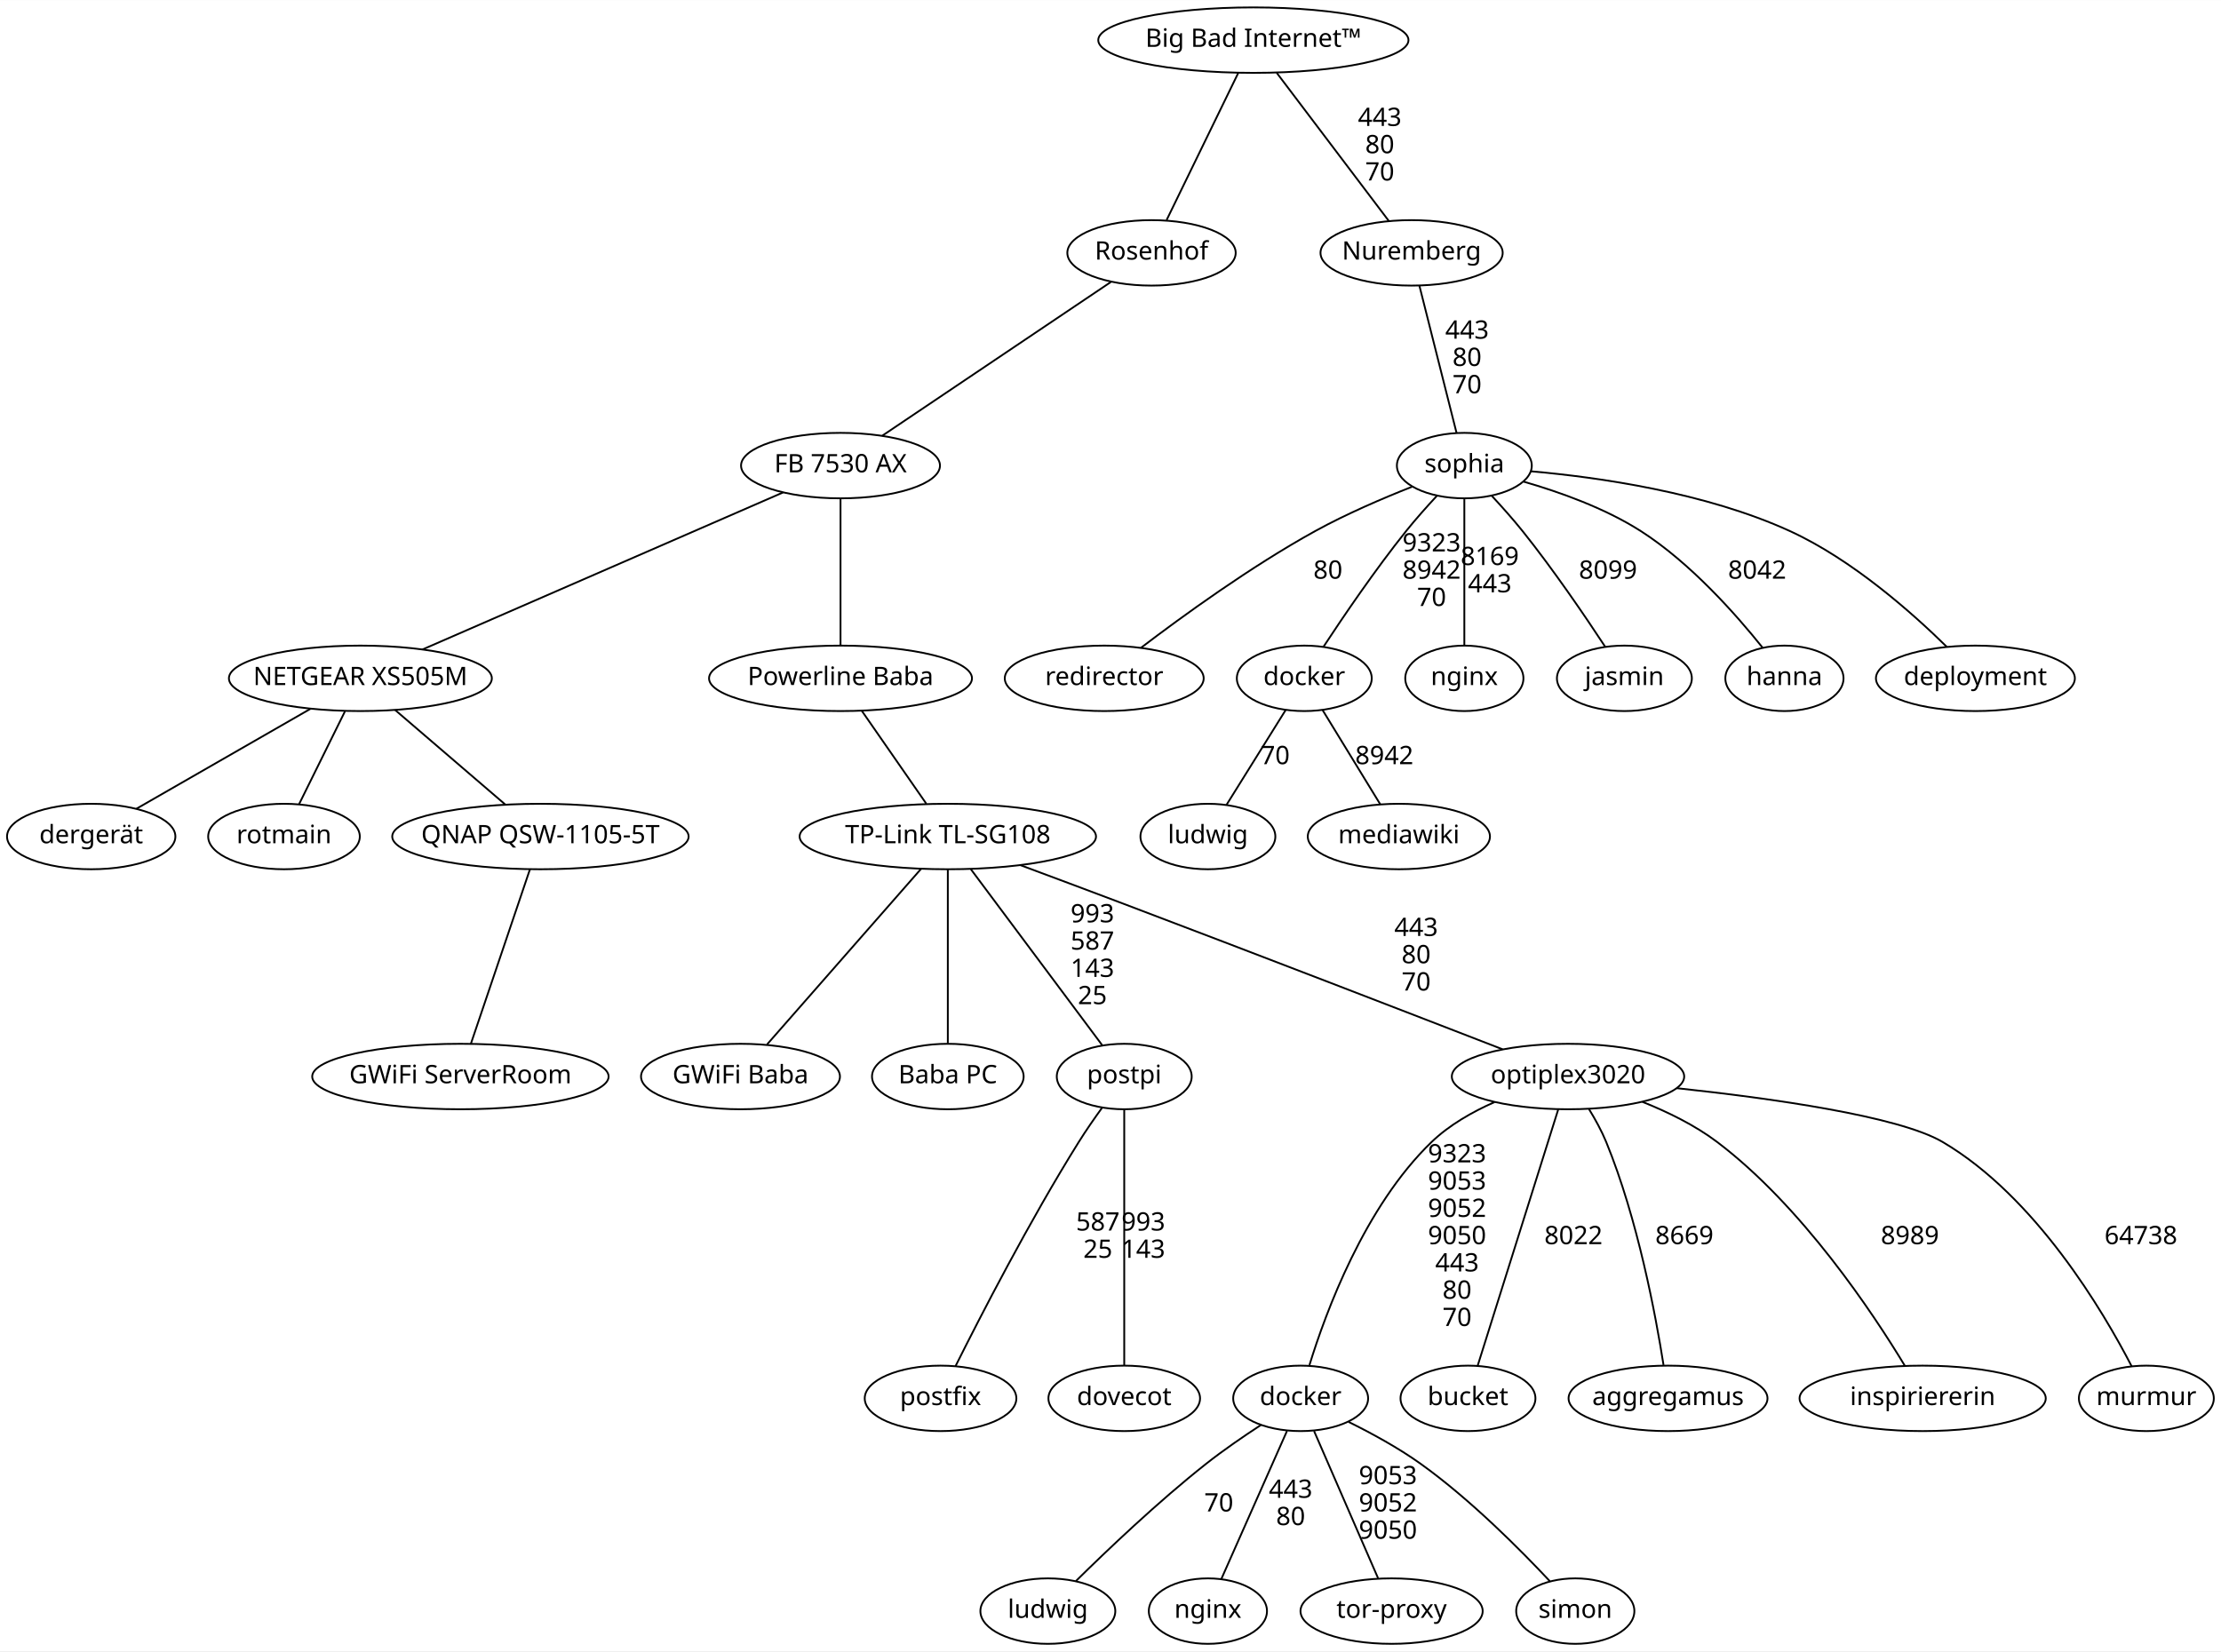
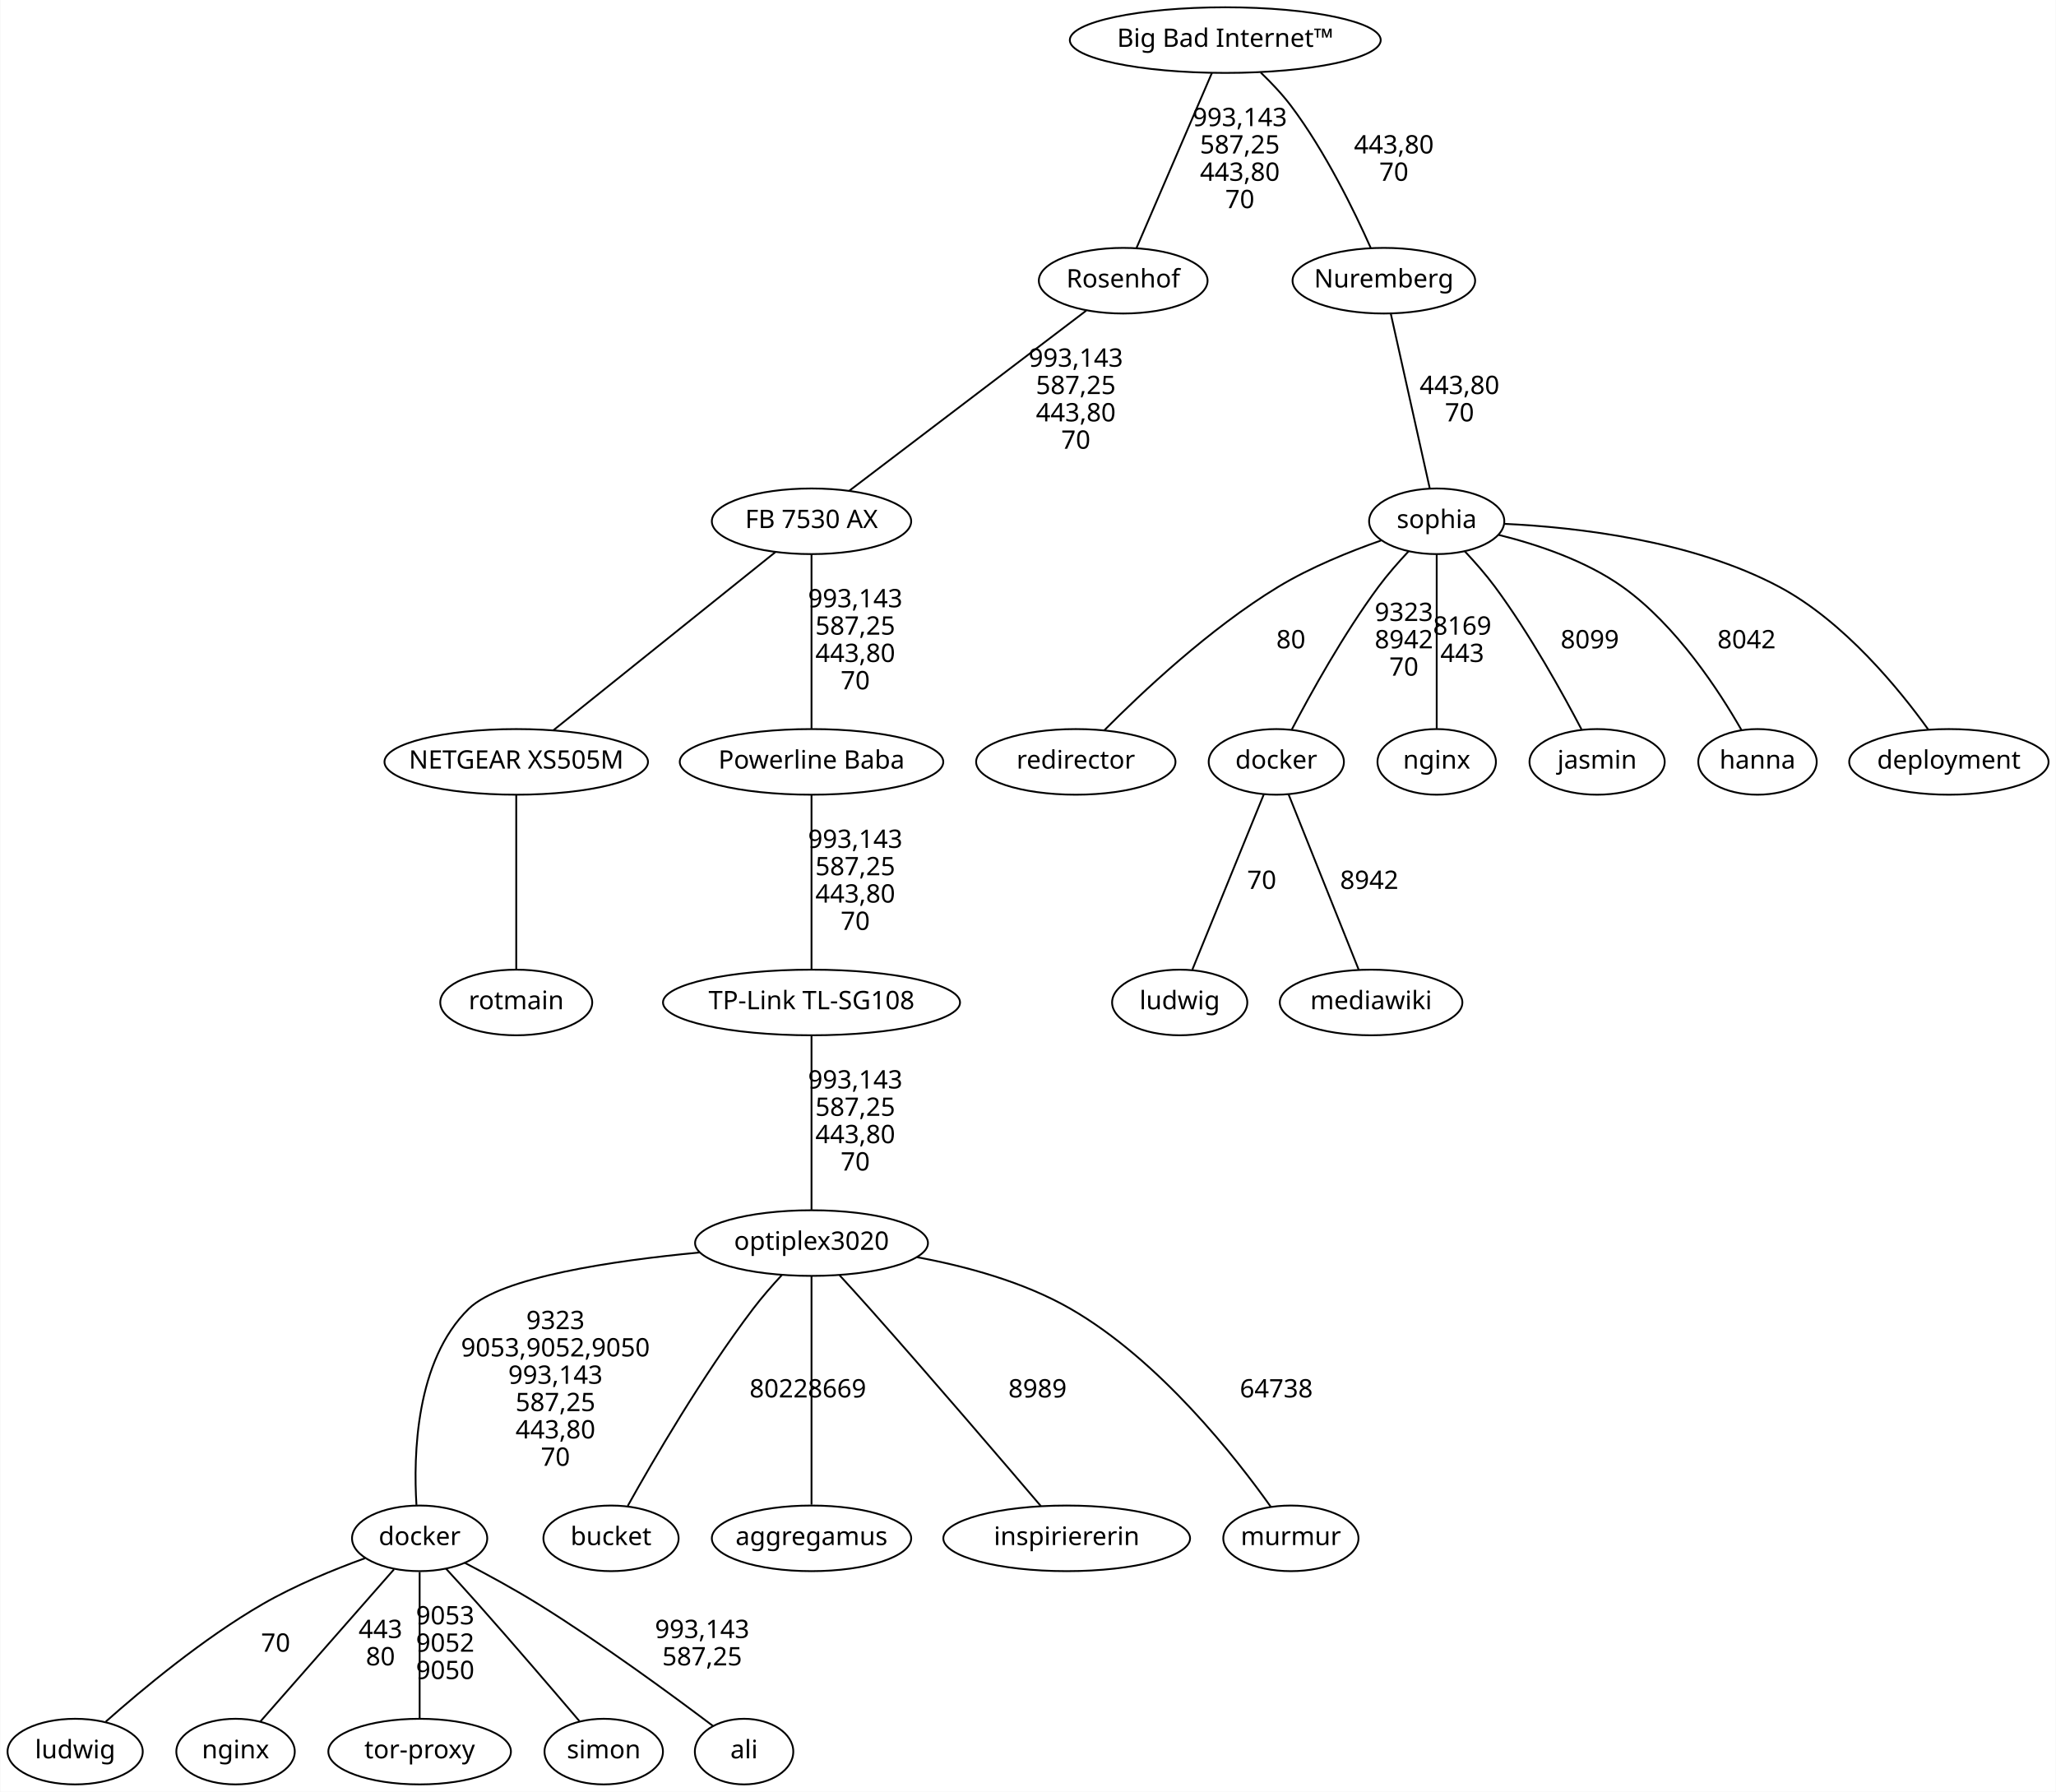
- <svg xmlns="http://www.w3.org/2000/svg" width="1221pt" height="908pt" viewBox="0.00 0.00 1221.19 908.00">
-   <g id="graph0" class="graph" transform="scale(1 1) rotate(0) translate(4 904)">
-     <polygon fill="white" stroke="transparent" points="-4,4 -4,-904 1217.19,-904 1217.19,4 -4,4" />
+ <svg xmlns="http://www.w3.org/2000/svg" width="1128pt" height="983pt" viewBox="0.00 0.00 1127.64 983.00">
+   <g id="graph0" class="graph" transform="scale(1 1) rotate(0) translate(4 979)">
+     <polygon fill="white" stroke="transparent" points="-4,4 -4,-979 1123.64,-979 1123.64,4 -4,4" />
    <g id="node1" class="node">
-       <ellipse fill="none" stroke="black" cx="685.15" cy="-882" rx="85.29" ry="18" />
-       <text text-anchor="middle" x="685.15" y="-878.3" font-family="Unifont" font-size="14.00">Big Bad Internet™</text>
+       <ellipse fill="none" stroke="black" cx="441.05" cy="-693" rx="54.69" ry="18" />
+       <text text-anchor="middle" x="441.05" y="-689.3" font-family="Unifont" font-size="14.00">FB 7530 AX</text>
    </g>
    <g id="node2" class="node">
-       <ellipse fill="none" stroke="black" cx="629.15" cy="-765" rx="46.29" ry="18" />
-       <text text-anchor="middle" x="629.15" y="-761.3" font-family="Unifont" font-size="14.00">Rosenhof</text>
+       <ellipse fill="none" stroke="black" cx="279.05" cy="-561" rx="72.29" ry="18" />
+       <text text-anchor="middle" x="279.05" y="-557.3" font-family="Unifont" font-size="14.00">NETGEAR XS505M</text>
    </g>
    <g id="edge1" class="edge">
-       <path fill="none" stroke="black" d="M676.88,-864.03C666.3,-842.29 648.05,-804.81 637.44,-783.04" />
+       <path fill="none" stroke="black" d="M421.18,-676.06C390.17,-651.18 330.59,-603.36 299.33,-578.28" />
+     </g>
+     <g id="node6" class="node">
+       <ellipse fill="none" stroke="black" cx="441.05" cy="-561" rx="72.29" ry="18" />
+       <text text-anchor="middle" x="441.05" y="-557.3" font-family="Unifont" font-size="14.00">Powerline Baba</text>
+     </g>
+     <g id="edge5" class="edge">
+       <path fill="none" stroke="black" d="M441.05,-674.74C441.05,-649.87 441.05,-604.24 441.05,-579.33" />
+       <text text-anchor="middle" x="465.05" y="-645.8" font-family="Unifont" font-size="14.00">993,143</text>
+       <text text-anchor="middle" x="465.05" y="-630.8" font-family="Unifont" font-size="14.00">587,25</text>
+       <text text-anchor="middle" x="465.05" y="-615.8" font-family="Unifont" font-size="14.00">443,80</text>
+       <text text-anchor="middle" x="465.05" y="-600.8" font-family="Unifont" font-size="14.00">70</text>
+     </g>
+     <g id="node3" class="node">
+       <ellipse fill="none" stroke="black" cx="279.05" cy="-429" rx="41.69" ry="18" />
+       <text text-anchor="middle" x="279.05" y="-425.3" font-family="Unifont" font-size="14.00">rotmain</text>
+     </g>
+     <g id="edge2" class="edge">
+       <path fill="none" stroke="black" d="M279.05,-542.74C279.05,-517.87 279.05,-472.24 279.05,-447.33" />
+     </g>
+     <g id="node4" class="node">
+       <ellipse fill="none" stroke="black" cx="668.05" cy="-957" rx="85.29" ry="18" />
+       <text text-anchor="middle" x="668.05" y="-953.3" font-family="Unifont" font-size="14.00">Big Bad Internet™</text>
+     </g>
+     <g id="node5" class="node">
+       <ellipse fill="none" stroke="black" cx="612.05" cy="-825" rx="46.29" ry="18" />
+       <text text-anchor="middle" x="612.05" y="-821.3" font-family="Unifont" font-size="14.00">Rosenhof</text>
+     </g>
+     <g id="edge3" class="edge">
+       <path fill="none" stroke="black" d="M660.73,-939C649.99,-914.09 630.1,-867.92 619.37,-843" />
+       <text text-anchor="middle" x="676.05" y="-909.8" font-family="Unifont" font-size="14.00">993,143</text>
+       <text text-anchor="middle" x="676.05" y="-894.8" font-family="Unifont" font-size="14.00">587,25</text>
+       <text text-anchor="middle" x="676.05" y="-879.8" font-family="Unifont" font-size="14.00">443,80</text>
+       <text text-anchor="middle" x="676.05" y="-864.8" font-family="Unifont" font-size="14.00">70</text>
+     </g>
+     <g id="node19" class="node">
+       <ellipse fill="none" stroke="black" cx="755.05" cy="-825" rx="50.09" ry="18" />
+       <text text-anchor="middle" x="755.05" y="-821.3" font-family="Unifont" font-size="14.00">Nuremberg</text>
+     </g>
+     <g id="edge18" class="edge">
+       <path fill="none" stroke="black" d="M687.5,-939.2C693.21,-933.72 699.22,-927.4 704.05,-921 722.98,-895.89 739.03,-862.82 747.82,-843.06" />
+       <text text-anchor="middle" x="760.55" y="-894.8" font-family="Unifont" font-size="14.00">443,80</text>
+       <text text-anchor="middle" x="760.55" y="-879.8" font-family="Unifont" font-size="14.00">70</text>
+     </g>
+     <g id="edge4" class="edge">
+       <path fill="none" stroke="black" d="M591.76,-808.58C559.03,-783.69 494.9,-734.94 461.84,-709.81" />
+       <text text-anchor="middle" x="586.05" y="-777.8" font-family="Unifont" font-size="14.00">993,143</text>
+       <text text-anchor="middle" x="586.05" y="-762.8" font-family="Unifont" font-size="14.00">587,25</text>
+       <text text-anchor="middle" x="586.05" y="-747.8" font-family="Unifont" font-size="14.00">443,80</text>
+       <text text-anchor="middle" x="586.05" y="-732.8" font-family="Unifont" font-size="14.00">70</text>
+     </g>
+     <g id="node7" class="node">
+       <ellipse fill="none" stroke="black" cx="441.05" cy="-429" rx="81.49" ry="18" />
+       <text text-anchor="middle" x="441.05" y="-425.3" font-family="Unifont" font-size="14.00">TP-Link TL-SG108</text>
+     </g>
+     <g id="edge6" class="edge">
+       <path fill="none" stroke="black" d="M441.05,-542.74C441.05,-517.87 441.05,-472.24 441.05,-447.33" />
+       <text text-anchor="middle" x="465.05" y="-513.8" font-family="Unifont" font-size="14.00">993,143</text>
+       <text text-anchor="middle" x="465.05" y="-498.8" font-family="Unifont" font-size="14.00">587,25</text>
+       <text text-anchor="middle" x="465.05" y="-483.8" font-family="Unifont" font-size="14.00">443,80</text>
+       <text text-anchor="middle" x="465.05" y="-468.8" font-family="Unifont" font-size="14.00">70</text>
+     </g>
+     <g id="node8" class="node">
+       <ellipse fill="none" stroke="black" cx="441.05" cy="-297" rx="63.89" ry="18" />
+       <text text-anchor="middle" x="441.05" y="-293.3" font-family="Unifont" font-size="14.00">optiplex3020</text>
+     </g>
+     <g id="edge7" class="edge">
+       <path fill="none" stroke="black" d="M441.05,-410.74C441.05,-385.87 441.05,-340.24 441.05,-315.33" />
+       <text text-anchor="middle" x="465.05" y="-381.8" font-family="Unifont" font-size="14.00">993,143</text>
+       <text text-anchor="middle" x="465.05" y="-366.8" font-family="Unifont" font-size="14.00">587,25</text>
+       <text text-anchor="middle" x="465.05" y="-351.8" font-family="Unifont" font-size="14.00">443,80</text>
+       <text text-anchor="middle" x="465.05" y="-336.8" font-family="Unifont" font-size="14.00">70</text>
+     </g>
+     <g id="node9" class="node">
+       <ellipse fill="none" stroke="black" cx="226.05" cy="-135" rx="37.09" ry="18" />
+       <text text-anchor="middle" x="226.05" y="-131.3" font-family="Unifont" font-size="14.00">docker</text>
+     </g>
+     <g id="edge8" class="edge">
+       <path fill="none" stroke="black" d="M379.75,-291.85C331.97,-287.33 270.84,-278.29 253.05,-261 223.75,-232.53 222.62,-180.41 224.3,-153.35" />
+       <text text-anchor="middle" x="300.55" y="-249.8" font-family="Unifont" font-size="14.00">9323</text>
+       <text text-anchor="middle" x="300.55" y="-234.8" font-family="Unifont" font-size="14.00">9053,9052,9050</text>
+       <text text-anchor="middle" x="300.55" y="-219.8" font-family="Unifont" font-size="14.00">993,143</text>
+       <text text-anchor="middle" x="300.55" y="-204.8" font-family="Unifont" font-size="14.00">587,25</text>
+       <text text-anchor="middle" x="300.55" y="-189.8" font-family="Unifont" font-size="14.00">443,80</text>
+       <text text-anchor="middle" x="300.55" y="-174.8" font-family="Unifont" font-size="14.00">70</text>
+     </g>
+     <g id="node15" class="node">
+       <ellipse fill="none" stroke="black" cx="331.05" cy="-135" rx="37.09" ry="18" />
+       <text text-anchor="middle" x="331.05" y="-131.3" font-family="Unifont" font-size="14.00">bucket</text>
+     </g>
+     <g id="edge14" class="edge">
+       <path fill="none" stroke="black" d="M424.77,-279.45C419.52,-273.79 413.83,-267.3 409.05,-261 381.21,-224.32 353.96,-177.43 340.23,-152.81" />
+       <text text-anchor="middle" x="423.05" y="-212.3" font-family="Unifont" font-size="14.00">8022</text>
+     </g>
+     <g id="node16" class="node">
+       <ellipse fill="none" stroke="black" cx="441.05" cy="-135" rx="54.69" ry="18" />
+       <text text-anchor="middle" x="441.05" y="-131.3" font-family="Unifont" font-size="14.00">aggregamus</text>
+     </g>
+     <g id="edge15" class="edge">
+       <path fill="none" stroke="black" d="M441.05,-278.88C441.05,-248.24 441.05,-184.38 441.05,-153.48" />
+       <text text-anchor="middle" x="455.05" y="-212.3" font-family="Unifont" font-size="14.00">8669</text>
+     </g>
+     <g id="node17" class="node">
+       <ellipse fill="none" stroke="black" cx="581.05" cy="-135" rx="67.69" ry="18" />
+       <text text-anchor="middle" x="581.05" y="-131.3" font-family="Unifont" font-size="14.00">inspiriererin</text>
+     </g>
+     <g id="edge16" class="edge">
+       <path fill="none" stroke="black" d="M456.44,-279.35C461.74,-273.57 467.69,-267.03 473.05,-261 507.15,-222.63 546.36,-176.8 566.87,-152.71" />
+       <text text-anchor="middle" x="565.05" y="-212.3" font-family="Unifont" font-size="14.00">8989</text>
+     </g>
+     <g id="node18" class="node">
+       <ellipse fill="none" stroke="black" cx="704.05" cy="-135" rx="37.09" ry="18" />
+       <text text-anchor="middle" x="704.05" y="-131.3" font-family="Unifont" font-size="14.00">murmur</text>
+     </g>
+     <g id="edge17" class="edge">
+       <path fill="none" stroke="black" d="M498.74,-289.28C525.69,-284.31 557.4,-275.74 583.05,-261 632.01,-232.85 674.01,-179.13 693.09,-152.21" />
+       <text text-anchor="middle" x="696.05" y="-212.3" font-family="Unifont" font-size="14.00">64738</text>
+     </g>
+     <g id="node10" class="node">
+       <ellipse fill="none" stroke="black" cx="37.05" cy="-18" rx="37.09" ry="18" />
+       <text text-anchor="middle" x="37.05" y="-14.3" font-family="Unifont" font-size="14.00">ludwig</text>
+     </g>
+     <g id="edge11" class="edge">
+       <path fill="none" stroke="black" d="M196.05,-124.09C179.08,-117.93 157.78,-109.23 140.05,-99 107.3,-80.1 73.44,-51.81 53.86,-34.43" />
+       <text text-anchor="middle" x="147.05" y="-72.8" font-family="Unifont" font-size="14.00">70</text>
+     </g>
+     <g id="node11" class="node">
+       <ellipse fill="none" stroke="black" cx="125.05" cy="-18" rx="32.49" ry="18" />
+       <text text-anchor="middle" x="125.05" y="-14.3" font-family="Unifont" font-size="14.00">nginx</text>
+     </g>
+     <g id="edge10" class="edge">
+       <path fill="none" stroke="black" d="M212,-118.01C192.6,-95.92 157.82,-56.31 138.65,-34.49" />
+       <text text-anchor="middle" x="204.55" y="-80.3" font-family="Unifont" font-size="14.00">443</text>
+       <text text-anchor="middle" x="204.55" y="-65.3" font-family="Unifont" font-size="14.00">80</text>
+     </g>
+     <g id="node12" class="node">
+       <ellipse fill="none" stroke="black" cx="226.05" cy="-18" rx="50.09" ry="18" />
+       <text text-anchor="middle" x="226.05" y="-14.3" font-family="Unifont" font-size="14.00">tor-proxy</text>
+     </g>
+     <g id="edge9" class="edge">
+       <path fill="none" stroke="black" d="M226.05,-116.53C226.05,-94.79 226.05,-57.89 226.05,-36.25" />
+       <text text-anchor="middle" x="240.05" y="-87.8" font-family="Unifont" font-size="14.00">9053</text>
+       <text text-anchor="middle" x="240.05" y="-72.8" font-family="Unifont" font-size="14.00">9052</text>
+       <text text-anchor="middle" x="240.05" y="-57.8" font-family="Unifont" font-size="14.00">9050</text>
+     </g>
+     <g id="node13" class="node">
+       <ellipse fill="none" stroke="black" cx="327.05" cy="-18" rx="32.49" ry="18" />
+       <text text-anchor="middle" x="327.05" y="-14.3" font-family="Unifont" font-size="14.00">simon</text>
+     </g>
+     <g id="edge12" class="edge">
+       <path fill="none" stroke="black" d="M240.48,-118.41C246.01,-112.38 252.36,-105.4 258.05,-99 277.65,-76.92 299.89,-50.97 313.69,-34.75" />
+     </g>
+     <g id="node14" class="node">
+       <ellipse fill="none" stroke="black" cx="404.05" cy="-18" rx="27" ry="18" />
+       <text text-anchor="middle" x="404.05" y="-14.3" font-family="Unifont" font-size="14.00">ali</text>
+     </g>
+     <g id="edge13" class="edge">
+       <path fill="none" stroke="black" d="M250.83,-121.56C263.13,-115.16 278.08,-107.04 291.05,-99 326.18,-77.21 365.12,-48.59 386.88,-32.15" />
+       <text text-anchor="middle" x="381.05" y="-80.3" font-family="Unifont" font-size="14.00">993,143</text>
+       <text text-anchor="middle" x="381.05" y="-65.3" font-family="Unifont" font-size="14.00">587,25</text>
+     </g>
+     <g id="node20" class="node">
+       <ellipse fill="none" stroke="black" cx="784.05" cy="-693" rx="37.09" ry="18" />
+       <text text-anchor="middle" x="784.05" y="-689.3" font-family="Unifont" font-size="14.00">sophia</text>
+     </g>
+     <g id="edge19" class="edge">
+       <path fill="none" stroke="black" d="M758.84,-807C764.4,-782.09 774.7,-735.92 780.25,-711" />
+       <text text-anchor="middle" x="796.55" y="-762.8" font-family="Unifont" font-size="14.00">443,80</text>
+       <text text-anchor="middle" x="796.55" y="-747.8" font-family="Unifont" font-size="14.00">70</text>
+     </g>
+     <g id="node21" class="node">
+       <ellipse fill="none" stroke="black" cx="586.05" cy="-561" rx="54.69" ry="18" />
+       <text text-anchor="middle" x="586.05" y="-557.3" font-family="Unifont" font-size="14.00">redirector</text>
+     </g>
+     <g id="edge24" class="edge">
+       <path fill="none" stroke="black" d="M753.5,-682.46C736.28,-676.42 714.73,-667.72 697.05,-657 659.53,-634.24 622.03,-598.86 601.65,-578.31" />
+       <text text-anchor="middle" x="704.05" y="-623.3" font-family="Unifont" font-size="14.00">80</text>
+     </g>
+     <g id="node22" class="node">
+       <ellipse fill="none" stroke="black" cx="696.05" cy="-561" rx="37.09" ry="18" />
+       <text text-anchor="middle" x="696.05" y="-557.3" font-family="Unifont" font-size="14.00">docker</text>
+     </g>
+     <g id="edge21" class="edge">
+       <path fill="none" stroke="black" d="M768.66,-676.57C763.13,-670.68 757.04,-663.75 752.05,-657 732.93,-631.14 714.78,-598.31 704.57,-578.79" />
+       <text text-anchor="middle" x="766.05" y="-638.3" font-family="Unifont" font-size="14.00">9323</text>
+       <text text-anchor="middle" x="766.05" y="-623.3" font-family="Unifont" font-size="14.00">8942</text>
+       <text text-anchor="middle" x="766.05" y="-608.3" font-family="Unifont" font-size="14.00">70</text>
+     </g>
+     <g id="node24" class="node">
+       <ellipse fill="none" stroke="black" cx="784.05" cy="-561" rx="32.49" ry="18" />
+       <text text-anchor="middle" x="784.05" y="-557.3" font-family="Unifont" font-size="14.00">nginx</text>
+     </g>
+     <g id="edge20" class="edge">
+       <path fill="none" stroke="black" d="M784.05,-674.74C784.05,-649.87 784.05,-604.24 784.05,-579.33" />
+       <text text-anchor="middle" x="798.05" y="-630.8" font-family="Unifont" font-size="14.00">8169</text>
+       <text text-anchor="middle" x="798.05" y="-615.8" font-family="Unifont" font-size="14.00">443</text>
    </g>
    <g id="node26" class="node">
-       <ellipse fill="none" stroke="black" cx="772.15" cy="-765" rx="50.09" ry="18" />
-       <text text-anchor="middle" x="772.15" y="-761.3" font-family="Unifont" font-size="14.00">Nuremberg</text>
+       <ellipse fill="none" stroke="black" cx="872.05" cy="-561" rx="37.09" ry="18" />
+       <text text-anchor="middle" x="872.05" y="-557.3" font-family="Unifont" font-size="14.00">jasmin</text>
    </g>
    <g id="edge25" class="edge">
-       <path fill="none" stroke="black" d="M697.98,-864.03C714.53,-842.16 743.11,-804.38 759.54,-782.66" />
-       <text text-anchor="middle" x="754.65" y="-834.8" font-family="Unifont" font-size="14.00">443</text>
-       <text text-anchor="middle" x="754.65" y="-819.8" font-family="Unifont" font-size="14.00">80</text>
-       <text text-anchor="middle" x="754.65" y="-804.8" font-family="Unifont" font-size="14.00">70</text>
-     </g>
-     <g id="node3" class="node">
-       <ellipse fill="none" stroke="black" cx="458.15" cy="-648" rx="54.69" ry="18" />
-       <text text-anchor="middle" x="458.15" y="-644.3" font-family="Unifont" font-size="14.00">FB 7530 AX</text>
-     </g>
-     <g id="edge2" class="edge">
-       <path fill="none" stroke="black" d="M606.79,-748.97C574.2,-727.05 513.95,-686.53 481.05,-664.4" />
-     </g>
-     <g id="node4" class="node">
-       <ellipse fill="none" stroke="black" cx="194.15" cy="-531" rx="72.29" ry="18" />
-       <text text-anchor="middle" x="194.15" y="-527.3" font-family="Unifont" font-size="14.00">NETGEAR XS505M</text>
-     </g>
-     <g id="edge3" class="edge">
-       <path fill="none" stroke="black" d="M426.56,-633.24C376.61,-611.48 279.76,-569.29 228.27,-546.86" />
-     </g>
-     <g id="node9" class="node">
-       <ellipse fill="none" stroke="black" cx="458.15" cy="-531" rx="72.29" ry="18" />
-       <text text-anchor="middle" x="458.15" y="-527.3" font-family="Unifont" font-size="14.00">Powerline Baba</text>
-     </g>
-     <g id="edge8" class="edge">
-       <path fill="none" stroke="black" d="M458.15,-629.53C458.15,-607.79 458.15,-570.89 458.15,-549.25" />
-     </g>
-     <g id="node5" class="node">
-       <ellipse fill="none" stroke="black" cx="46.15" cy="-444" rx="46.29" ry="18" />
-       <text text-anchor="middle" x="46.15" y="-440.3" font-family="Unifont" font-size="14.00">dergerät</text>
-     </g>
-     <g id="edge4" class="edge">
-       <path fill="none" stroke="black" d="M166.66,-514.21C139.24,-498.46 97.49,-474.49 71.03,-459.29" />
-     </g>
-     <g id="node6" class="node">
-       <ellipse fill="none" stroke="black" cx="152.15" cy="-444" rx="41.69" ry="18" />
-       <text text-anchor="middle" x="152.15" y="-440.3" font-family="Unifont" font-size="14.00">rotmain</text>
-     </g>
-     <g id="edge5" class="edge">
-       <path fill="none" stroke="black" d="M185.65,-512.8C178.31,-497.95 167.78,-476.64 160.49,-461.89" />
-     </g>
-     <g id="node7" class="node">
-       <ellipse fill="none" stroke="black" cx="293.15" cy="-444" rx="81.49" ry="18" />
-       <text text-anchor="middle" x="293.15" y="-440.3" font-family="Unifont" font-size="14.00">QNAP QSW-1105-5T</text>
-     </g>
-     <g id="edge6" class="edge">
-       <path fill="none" stroke="black" d="M213.23,-513.61C230.65,-498.66 256.27,-476.66 273.78,-461.63" />
-     </g>
-     <g id="node8" class="node">
-       <ellipse fill="none" stroke="black" cx="249.15" cy="-312" rx="81.49" ry="18" />
-       <text text-anchor="middle" x="249.15" y="-308.3" font-family="Unifont" font-size="14.00">GWiFi ServerRoom</text>
-     </g>
-     <g id="edge7" class="edge">
-       <path fill="none" stroke="black" d="M287.39,-426C278.96,-401.09 263.33,-354.92 254.9,-330" />
-     </g>
-     <g id="node10" class="node">
-       <ellipse fill="none" stroke="black" cx="517.15" cy="-444" rx="81.49" ry="18" />
-       <text text-anchor="middle" x="517.15" y="-440.3" font-family="Unifont" font-size="14.00">TP-Link TL-SG108</text>
-     </g>
-     <g id="edge9" class="edge">
-       <path fill="none" stroke="black" d="M469.8,-513.21C480.08,-498.4 494.98,-476.93 505.31,-462.05" />
-     </g>
-     <g id="node11" class="node">
-       <ellipse fill="none" stroke="black" cx="403.15" cy="-312" rx="54.69" ry="18" />
-       <text text-anchor="middle" x="403.15" y="-308.3" font-family="Unifont" font-size="14.00">GWiFi Baba</text>
-     </g>
-     <g id="edge10" class="edge">
-       <path fill="none" stroke="black" d="M502.48,-426.27C480.59,-401.31 439.62,-354.59 417.76,-329.66" />
-     </g>
-     <g id="node12" class="node">
-       <ellipse fill="none" stroke="black" cx="517.15" cy="-312" rx="41.69" ry="18" />
-       <text text-anchor="middle" x="517.15" y="-308.3" font-family="Unifont" font-size="14.00">Baba PC</text>
-     </g>
-     <g id="edge11" class="edge">
-       <path fill="none" stroke="black" d="M517.15,-425.74C517.15,-400.87 517.15,-355.24 517.15,-330.33" />
-     </g>
-     <g id="node13" class="node">
-       <ellipse fill="none" stroke="black" cx="614.15" cy="-312" rx="37.09" ry="18" />
-       <text text-anchor="middle" x="614.15" y="-308.3" font-family="Unifont" font-size="14.00">postpi</text>
-     </g>
-     <g id="edge12" class="edge">
-       <path fill="none" stroke="black" d="M529.83,-426C548.62,-400.82 583.63,-353.89 602.07,-329.18" />
-       <text text-anchor="middle" x="596.65" y="-396.8" font-family="Unifont" font-size="14.00">993</text>
-       <text text-anchor="middle" x="596.65" y="-381.8" font-family="Unifont" font-size="14.00">587</text>
-       <text text-anchor="middle" x="596.65" y="-366.8" font-family="Unifont" font-size="14.00">143</text>
-       <text text-anchor="middle" x="596.65" y="-351.8" font-family="Unifont" font-size="14.00">25</text>
-     </g>
-     <g id="node16" class="node">
-       <ellipse fill="none" stroke="black" cx="858.15" cy="-312" rx="63.89" ry="18" />
-       <text text-anchor="middle" x="858.15" y="-308.3" font-family="Unifont" font-size="14.00">optiplex3020</text>
-     </g>
-     <g id="edge15" class="edge">
-       <path fill="none" stroke="black" d="M556.97,-428.28C573.72,-422.06 593.39,-414.72 611.15,-408 686.34,-379.54 774.15,-345.6 822.2,-326.97" />
-       <text text-anchor="middle" x="774.65" y="-389.3" font-family="Unifont" font-size="14.00">443</text>
-       <text text-anchor="middle" x="774.65" y="-374.3" font-family="Unifont" font-size="14.00">80</text>
-       <text text-anchor="middle" x="774.65" y="-359.3" font-family="Unifont" font-size="14.00">70</text>
-     </g>
-     <g id="node14" class="node">
-       <ellipse fill="none" stroke="black" cx="513.15" cy="-135" rx="41.69" ry="18" />
-       <text text-anchor="middle" x="513.15" y="-131.3" font-family="Unifont" font-size="14.00">postfix</text>
-     </g>
-     <g id="edge13" class="edge">
-       <path fill="none" stroke="black" d="M602.02,-294.9C597.79,-289.06 593.1,-282.33 589.15,-276 562.17,-232.85 534.71,-179.41 521.4,-152.75" />
-       <text text-anchor="middle" x="599.65" y="-227.3" font-family="Unifont" font-size="14.00">587</text>
-       <text text-anchor="middle" x="599.65" y="-212.3" font-family="Unifont" font-size="14.00">25</text>
-     </g>
-     <g id="node15" class="node">
-       <ellipse fill="none" stroke="black" cx="614.15" cy="-135" rx="41.69" ry="18" />
-       <text text-anchor="middle" x="614.15" y="-131.3" font-family="Unifont" font-size="14.00">dovecot</text>
-     </g>
-     <g id="edge14" class="edge">
-       <path fill="none" stroke="black" d="M614.15,-293.9C614.15,-260.45 614.15,-186.68 614.15,-153.17" />
-       <text text-anchor="middle" x="624.65" y="-227.3" font-family="Unifont" font-size="14.00">993</text>
-       <text text-anchor="middle" x="624.65" y="-212.3" font-family="Unifont" font-size="14.00">143</text>
-     </g>
-     <g id="node17" class="node">
-       <ellipse fill="none" stroke="black" cx="711.15" cy="-135" rx="37.09" ry="18" />
-       <text text-anchor="middle" x="711.15" y="-131.3" font-family="Unifont" font-size="14.00">docker</text>
-     </g>
-     <g id="edge16" class="edge">
-       <path fill="none" stroke="black" d="M817.75,-297.94C805.58,-292.57 792.88,-285.37 783.15,-276 746.32,-240.56 724.88,-182.19 715.99,-153.31" />
-       <text text-anchor="middle" x="797.15" y="-264.8" font-family="Unifont" font-size="14.00">9323</text>
-       <text text-anchor="middle" x="797.15" y="-249.8" font-family="Unifont" font-size="14.00">9053</text>
-       <text text-anchor="middle" x="797.15" y="-234.8" font-family="Unifont" font-size="14.00">9052</text>
-       <text text-anchor="middle" x="797.15" y="-219.8" font-family="Unifont" font-size="14.00">9050</text>
-       <text text-anchor="middle" x="797.15" y="-204.8" font-family="Unifont" font-size="14.00">443</text>
-       <text text-anchor="middle" x="797.15" y="-189.8" font-family="Unifont" font-size="14.00">80</text>
-       <text text-anchor="middle" x="797.15" y="-174.8" font-family="Unifont" font-size="14.00">70</text>
-     </g>
-     <g id="node22" class="node">
-       <ellipse fill="none" stroke="black" cx="803.15" cy="-135" rx="37.09" ry="18" />
-       <text text-anchor="middle" x="803.15" y="-131.3" font-family="Unifont" font-size="14.00">bucket</text>
-     </g>
-     <g id="edge21" class="edge">
-       <path fill="none" stroke="black" d="M852.77,-293.9C842.23,-260.36 818.95,-186.3 808.46,-152.91" />
-       <text text-anchor="middle" x="861.15" y="-219.8" font-family="Unifont" font-size="14.00">8022</text>
+       <path fill="none" stroke="black" d="M799.43,-676.57C804.96,-670.68 811.05,-663.75 816.05,-657 835.17,-631.14 853.31,-598.31 863.52,-578.79" />
+       <text text-anchor="middle" x="868.05" y="-623.3" font-family="Unifont" font-size="14.00">8099</text>
+     </g>
+     <g id="node27" class="node">
+       <ellipse fill="none" stroke="black" cx="960.05" cy="-561" rx="32.49" ry="18" />
+       <text text-anchor="middle" x="960.05" y="-557.3" font-family="Unifont" font-size="14.00">hanna</text>
+     </g>
+     <g id="edge26" class="edge">
+       <path fill="none" stroke="black" d="M818.02,-685.54C839.04,-680.35 865.78,-671.46 886.05,-657 915.66,-635.87 939.2,-599.58 951.25,-578.49" />
+       <text text-anchor="middle" x="954.05" y="-623.3" font-family="Unifont" font-size="14.00">8042</text>
+     </g>
+     <g id="node28" class="node">
+       <ellipse fill="none" stroke="black" cx="1065.05" cy="-561" rx="54.69" ry="18" />
+       <text text-anchor="middle" x="1065.05" y="-557.3" font-family="Unifont" font-size="14.00">deployment</text>
+     </g>
+     <g id="edge27" class="edge">
+       <path fill="none" stroke="black" d="M821.19,-691.6C860.75,-689.74 924.15,-682.55 972.05,-657 1007.68,-637.99 1038.06,-600.58 1053.71,-578.8" />
    </g>
    <g id="node23" class="node">
-       <ellipse fill="none" stroke="black" cx="913.15" cy="-135" rx="54.69" ry="18" />
-       <text text-anchor="middle" x="913.15" y="-131.3" font-family="Unifont" font-size="14.00">aggregamus</text>
+       <ellipse fill="none" stroke="black" cx="643.05" cy="-429" rx="37.09" ry="18" />
+       <text text-anchor="middle" x="643.05" y="-425.3" font-family="Unifont" font-size="14.00">ludwig</text>
    </g>
    <g id="edge22" class="edge">
-       <path fill="none" stroke="black" d="M869.69,-294.09C873.11,-288.52 876.62,-282.16 879.15,-276 896.52,-233.65 906.43,-180.31 910.67,-153.33" />
-       <text text-anchor="middle" x="922.15" y="-219.8" font-family="Unifont" font-size="14.00">8669</text>
-     </g>
-     <g id="node24" class="node">
-       <ellipse fill="none" stroke="black" cx="1053.15" cy="-135" rx="67.69" ry="18" />
-       <text text-anchor="middle" x="1053.15" y="-131.3" font-family="Unifont" font-size="14.00">inspiriererin</text>
+       <path fill="none" stroke="black" d="M689.23,-543.27C679.11,-518.45 660.21,-472.1 650.01,-447.08" />
+       <text text-anchor="middle" x="688.05" y="-491.3" font-family="Unifont" font-size="14.00">70</text>
+     </g>
+     <g id="node25" class="node">
+       <ellipse fill="none" stroke="black" cx="748.05" cy="-429" rx="50.09" ry="18" />
+       <text text-anchor="middle" x="748.05" y="-425.3" font-family="Unifont" font-size="14.00">mediawiki</text>
    </g>
    <g id="edge23" class="edge">
-       <path fill="none" stroke="black" d="M899.05,-298.08C912.89,-292.57 927.92,-285.24 940.15,-276 986.98,-240.58 1025.97,-181.68 1043.38,-152.89" />
-       <text text-anchor="middle" x="1046.15" y="-219.8" font-family="Unifont" font-size="14.00">8989</text>
-     </g>
-     <g id="node25" class="node">
-       <ellipse fill="none" stroke="black" cx="1176.15" cy="-135" rx="37.09" ry="18" />
-       <text text-anchor="middle" x="1176.15" y="-131.3" font-family="Unifont" font-size="14.00">murmur</text>
-     </g>
-     <g id="edge24" class="edge">
-       <path fill="none" stroke="black" d="M917.73,-305.62C969.51,-300.09 1039.92,-290.27 1064.15,-276 1115.38,-245.83 1152.51,-182.75 1168.06,-152.66" />
-       <text text-anchor="middle" x="1173.15" y="-219.8" font-family="Unifont" font-size="14.00">64738</text>
-     </g>
-     <g id="node18" class="node">
-       <ellipse fill="none" stroke="black" cx="572.15" cy="-18" rx="37.09" ry="18" />
-       <text text-anchor="middle" x="572.15" y="-14.3" font-family="Unifont" font-size="14.00">ludwig</text>
-     </g>
-     <g id="edge19" class="edge">
-       <path fill="none" stroke="black" d="M689.38,-120.4C679.86,-114.19 668.71,-106.55 659.15,-99 632.73,-78.16 604.45,-51.19 587.54,-34.49" />
-       <text text-anchor="middle" x="666.15" y="-72.8" font-family="Unifont" font-size="14.00">70</text>
-     </g>
-     <g id="node19" class="node">
-       <ellipse fill="none" stroke="black" cx="660.15" cy="-18" rx="32.49" ry="18" />
-       <text text-anchor="middle" x="660.15" y="-14.3" font-family="Unifont" font-size="14.00">nginx</text>
-     </g>
-     <g id="edge18" class="edge">
-       <path fill="none" stroke="black" d="M703.62,-117.03C693.92,-95.16 677.17,-57.38 667.54,-35.66" />
-       <text text-anchor="middle" x="705.65" y="-80.3" font-family="Unifont" font-size="14.00">443</text>
-       <text text-anchor="middle" x="705.65" y="-65.3" font-family="Unifont" font-size="14.00">80</text>
-     </g>
-     <g id="node20" class="node">
-       <ellipse fill="none" stroke="black" cx="761.15" cy="-18" rx="50.09" ry="18" />
-       <text text-anchor="middle" x="761.15" y="-14.3" font-family="Unifont" font-size="14.00">tor-proxy</text>
-     </g>
-     <g id="edge17" class="edge">
-       <path fill="none" stroke="black" d="M718.52,-117.03C727.98,-95.29 744.27,-57.81 753.74,-36.04" />
-       <text text-anchor="middle" x="759.15" y="-87.8" font-family="Unifont" font-size="14.00">9053</text>
-       <text text-anchor="middle" x="759.15" y="-72.8" font-family="Unifont" font-size="14.00">9052</text>
-       <text text-anchor="middle" x="759.15" y="-57.8" font-family="Unifont" font-size="14.00">9050</text>
-     </g>
-     <g id="node21" class="node">
-       <ellipse fill="none" stroke="black" cx="862.15" cy="-18" rx="32.49" ry="18" />
-       <text text-anchor="middle" x="862.15" y="-14.3" font-family="Unifont" font-size="14.00">simon</text>
-     </g>
-     <g id="edge20" class="edge">
-       <path fill="none" stroke="black" d="M737.48,-122.06C749.96,-115.9 764.81,-107.83 777.15,-99 804.5,-79.42 832.12,-51.59 848.16,-34.45" />
-     </g>
-     <g id="node27" class="node">
-       <ellipse fill="none" stroke="black" cx="801.15" cy="-648" rx="37.09" ry="18" />
-       <text text-anchor="middle" x="801.15" y="-644.3" font-family="Unifont" font-size="14.00">sophia</text>
-     </g>
-     <g id="edge26" class="edge">
-       <path fill="none" stroke="black" d="M776.42,-747.03C781.91,-725.29 791.36,-687.81 796.85,-666.04" />
-       <text text-anchor="middle" x="802.65" y="-717.8" font-family="Unifont" font-size="14.00">443</text>
-       <text text-anchor="middle" x="802.65" y="-702.8" font-family="Unifont" font-size="14.00">80</text>
-       <text text-anchor="middle" x="802.65" y="-687.8" font-family="Unifont" font-size="14.00">70</text>
-     </g>
-     <g id="node28" class="node">
-       <ellipse fill="none" stroke="black" cx="603.15" cy="-531" rx="54.69" ry="18" />
-       <text text-anchor="middle" x="603.15" y="-527.3" font-family="Unifont" font-size="14.00">redirector</text>
-     </g>
-     <g id="edge31" class="edge">
-       <path fill="none" stroke="black" d="M772.4,-636.37C756.36,-630.04 736.23,-621.41 719.15,-612 683.79,-592.52 645.82,-564.92 623.3,-547.76" />
-       <text text-anchor="middle" x="726.15" y="-585.8" font-family="Unifont" font-size="14.00">80</text>
-     </g>
-     <g id="node29" class="node">
-       <ellipse fill="none" stroke="black" cx="713.15" cy="-531" rx="37.09" ry="18" />
-       <text text-anchor="middle" x="713.15" y="-527.3" font-family="Unifont" font-size="14.00">docker</text>
-     </g>
-     <g id="edge28" class="edge">
-       <path fill="none" stroke="black" d="M786.04,-631.36C780.55,-625.44 774.4,-618.55 769.15,-612 752.18,-590.83 734.55,-564.88 723.71,-548.38" />
-       <text text-anchor="middle" x="783.15" y="-600.8" font-family="Unifont" font-size="14.00">9323</text>
-       <text text-anchor="middle" x="783.15" y="-585.8" font-family="Unifont" font-size="14.00">8942</text>
-       <text text-anchor="middle" x="783.15" y="-570.8" font-family="Unifont" font-size="14.00">70</text>
-     </g>
-     <g id="node31" class="node">
-       <ellipse fill="none" stroke="black" cx="801.15" cy="-531" rx="32.49" ry="18" />
-       <text text-anchor="middle" x="801.15" y="-527.3" font-family="Unifont" font-size="14.00">nginx</text>
-     </g>
-     <g id="edge27" class="edge">
-       <path fill="none" stroke="black" d="M801.15,-629.53C801.15,-607.79 801.15,-570.89 801.15,-549.25" />
-       <text text-anchor="middle" x="815.15" y="-593.3" font-family="Unifont" font-size="14.00">8169</text>
-       <text text-anchor="middle" x="815.15" y="-578.3" font-family="Unifont" font-size="14.00">443</text>
-     </g>
-     <g id="node33" class="node">
-       <ellipse fill="none" stroke="black" cx="889.15" cy="-531" rx="37.09" ry="18" />
-       <text text-anchor="middle" x="889.15" y="-527.3" font-family="Unifont" font-size="14.00">jasmin</text>
-     </g>
-     <g id="edge32" class="edge">
-       <path fill="none" stroke="black" d="M816.25,-631.36C821.75,-625.44 827.89,-618.55 833.15,-612 850.11,-590.83 867.74,-564.88 878.58,-548.38" />
-       <text text-anchor="middle" x="880.15" y="-585.8" font-family="Unifont" font-size="14.00">8099</text>
-     </g>
-     <g id="node34" class="node">
-       <ellipse fill="none" stroke="black" cx="977.15" cy="-531" rx="32.49" ry="18" />
-       <text text-anchor="middle" x="977.15" y="-527.3" font-family="Unifont" font-size="14.00">hanna</text>
-     </g>
-     <g id="edge33" class="edge">
-       <path fill="none" stroke="black" d="M833.81,-639.15C853.45,-633.5 878.39,-624.64 898.15,-612 925.61,-594.44 950.86,-565.74 965.1,-547.92" />
-       <text text-anchor="middle" x="962.15" y="-585.8" font-family="Unifont" font-size="14.00">8042</text>
-     </g>
-     <g id="node35" class="node">
-       <ellipse fill="none" stroke="black" cx="1082.15" cy="-531" rx="54.69" ry="18" />
-       <text text-anchor="middle" x="1082.15" y="-527.3" font-family="Unifont" font-size="14.00">deployment</text>
-     </g>
-     <g id="edge34" class="edge">
-       <path fill="none" stroke="black" d="M837.65,-644.88C874.94,-641.59 933.79,-633.21 980.15,-612 1014.53,-596.27 1047.71,-566.73 1066.46,-548.28" />
-     </g>
-     <g id="node30" class="node">
-       <ellipse fill="none" stroke="black" cx="660.15" cy="-444" rx="37.09" ry="18" />
-       <text text-anchor="middle" x="660.15" y="-440.3" font-family="Unifont" font-size="14.00">ludwig</text>
-     </g>
-     <g id="edge29" class="edge">
-       <path fill="none" stroke="black" d="M702.93,-513.61C693.54,-498.56 679.71,-476.37 670.33,-461.34" />
-       <text text-anchor="middle" x="697.15" y="-483.8" font-family="Unifont" font-size="14.00">70</text>
-     </g>
-     <g id="node32" class="node">
-       <ellipse fill="none" stroke="black" cx="765.15" cy="-444" rx="50.09" ry="18" />
-       <text text-anchor="middle" x="765.15" y="-440.3" font-family="Unifont" font-size="14.00">mediawiki</text>
-     </g>
-     <g id="edge30" class="edge">
-       <path fill="none" stroke="black" d="M723.17,-513.61C732.32,-498.66 745.78,-476.66 754.97,-461.63" />
-       <text text-anchor="middle" x="757.15" y="-483.8" font-family="Unifont" font-size="14.00">8942</text>
+       <path fill="none" stroke="black" d="M702.74,-543.27C712.67,-518.45 731.21,-472.1 741.22,-447.08" />
+       <text text-anchor="middle" x="747.05" y="-491.3" font-family="Unifont" font-size="14.00">8942</text>
    </g>
  </g>
</svg>
